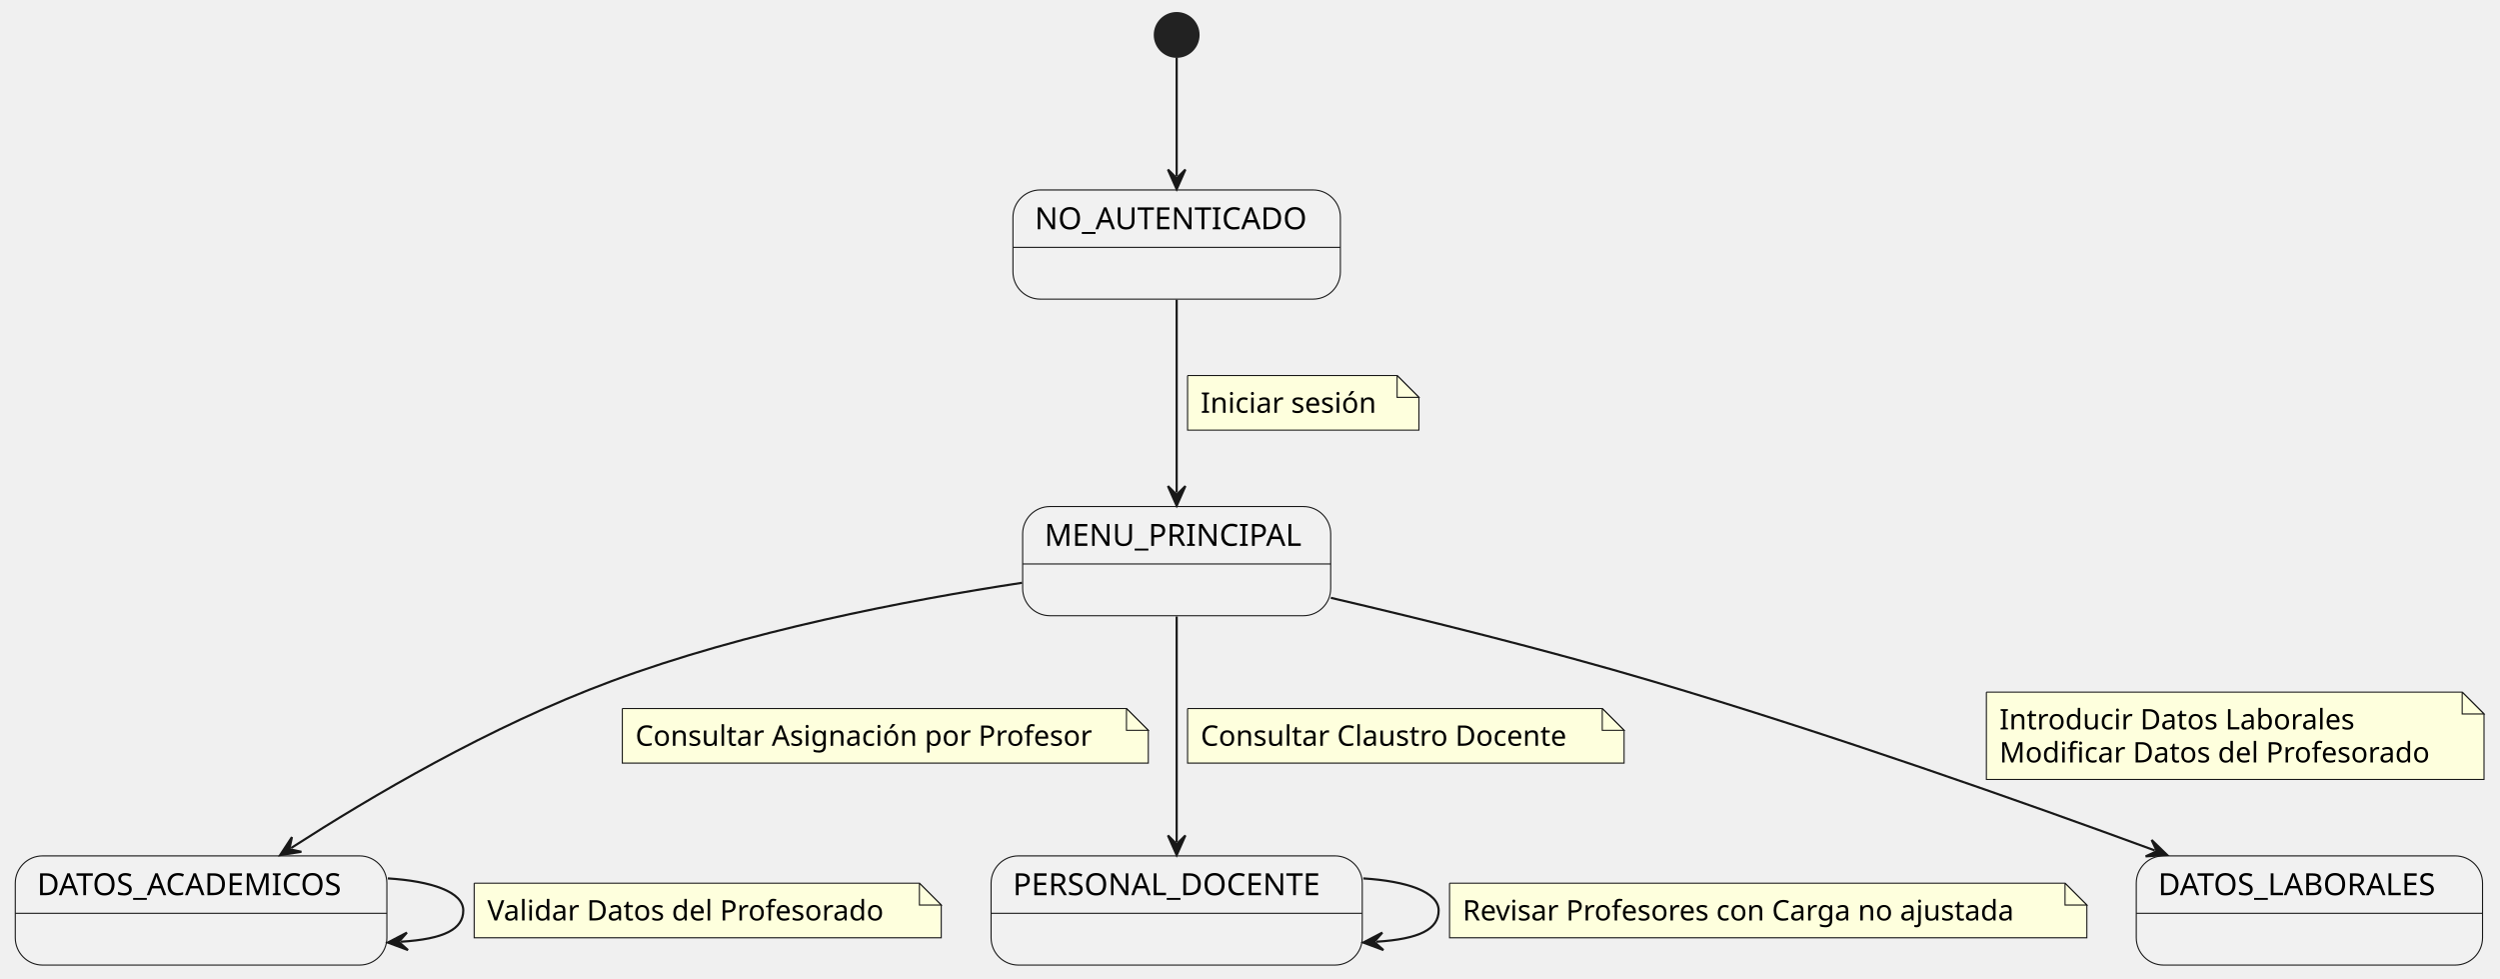
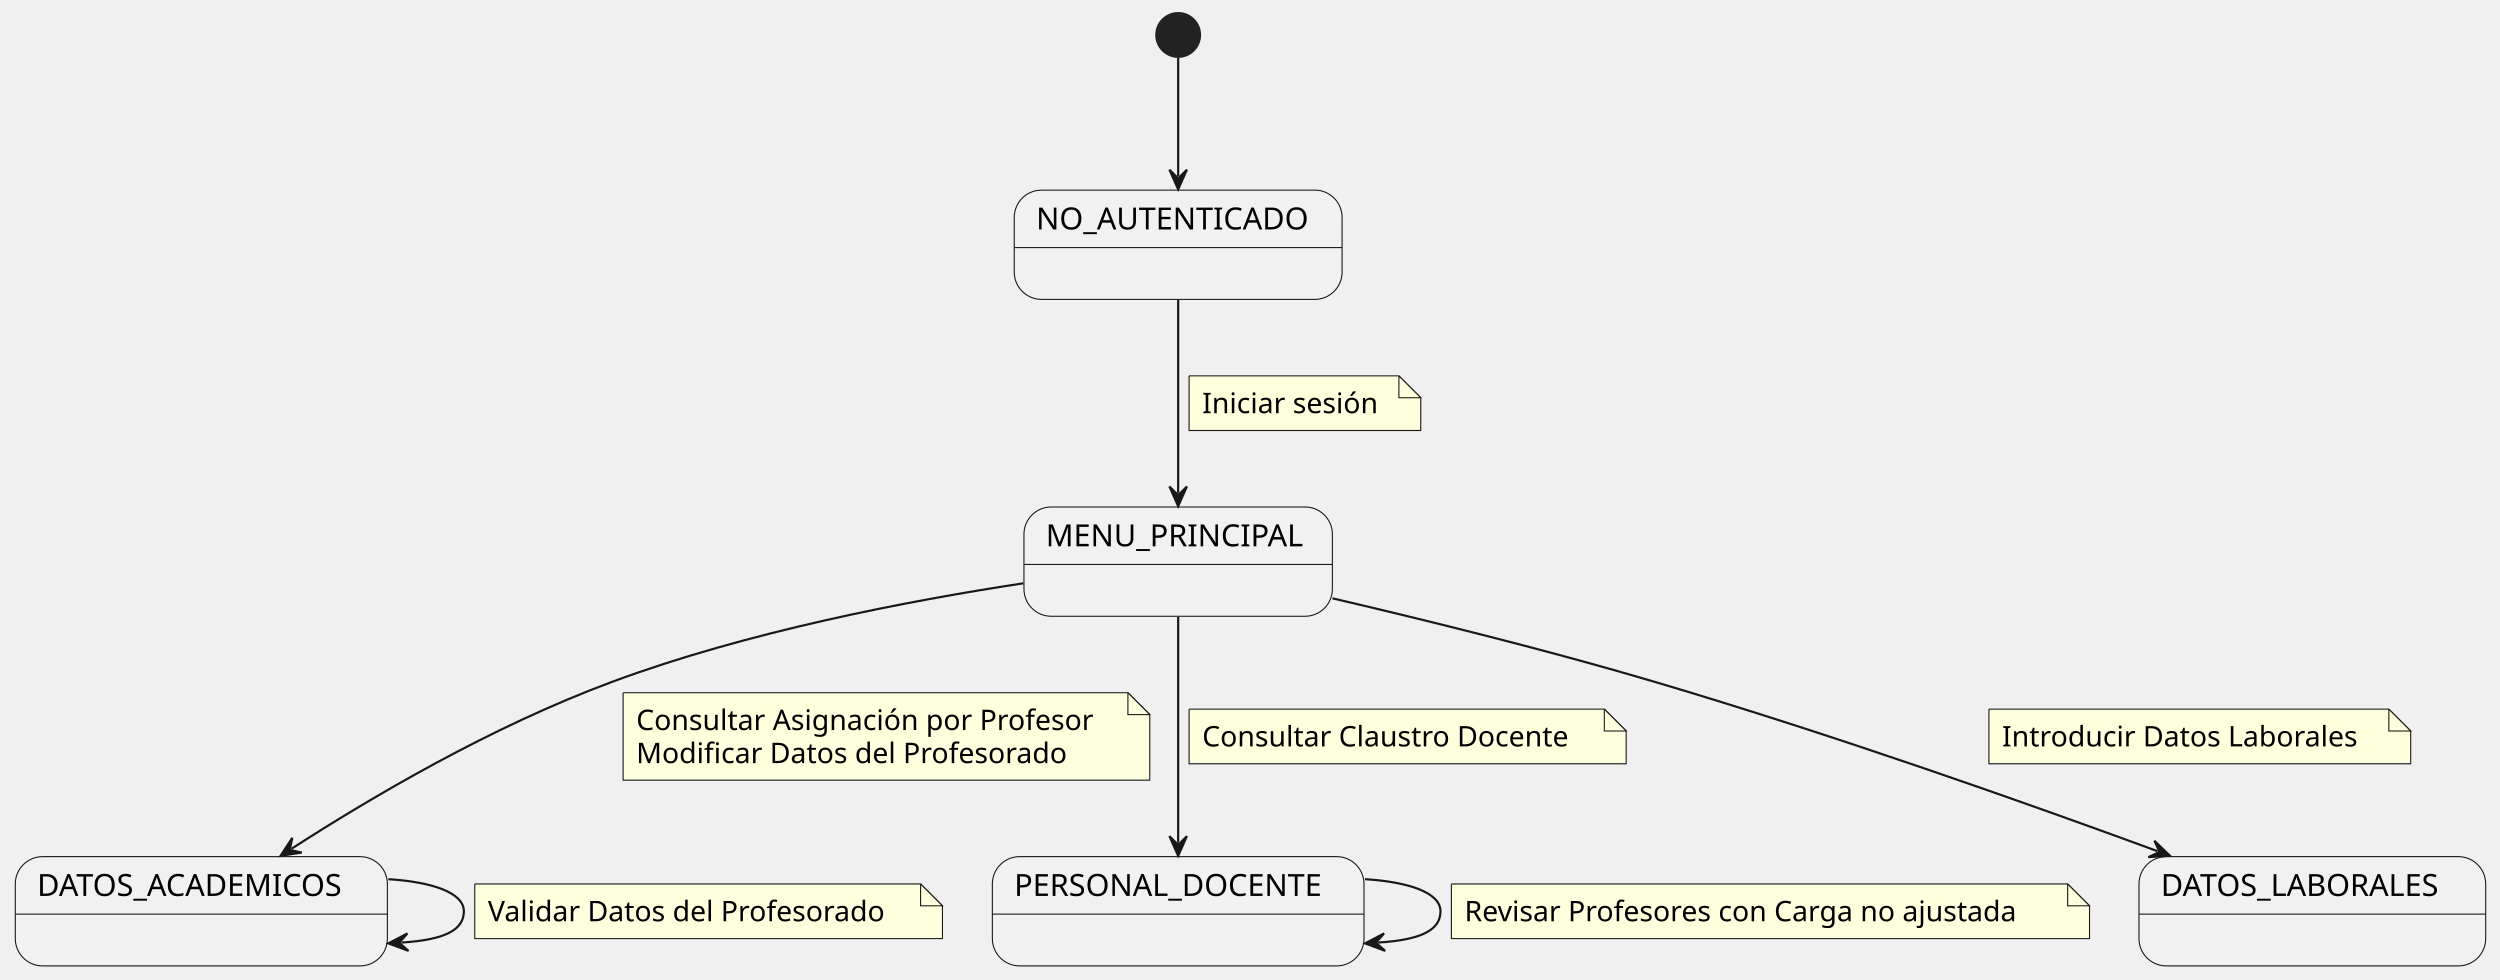
- <svg xmlns="http://www.w3.org/2000/svg" contentStyleType="text/css" data-diagram-type="STATE" height="448px" preserveAspectRatio="none" style="width:1145px;height:448px;background:#FFFFFF;" version="1.1" viewBox="0 0 1145 448" width="1145px" zoomAndPan="magnify">
+ <svg xmlns="http://www.w3.org/2000/svg" contentStyleType="text/css" data-diagram-type="STATE" height="448px" preserveAspectRatio="none" style="width:1144px;height:448px;background:#FFFFFF;" version="1.1" viewBox="0 0 1144 448" width="1144px" zoomAndPan="magnify">
  <defs />
  <g>
    <g id="NoAuth">
      <rect fill="#F1F1F1" height="50" rx="12.5" ry="12.5" style="stroke:#181818;stroke-width:0.5;" width="150.019" x="464.12" y="87" />
      <line style="stroke:#181818;stroke-width:0.5;" x1="464.12" x2="614.139" y1="113.297" y2="113.297" />
      <text fill="#000000" font-family="sans-serif" font-size="14" lengthAdjust="spacing" textLength="130.019" x="474.12" y="104.995">NO_AUTENTICADO</text>
    </g>
    <g id="Menu">
      <rect fill="#F1F1F1" height="50" rx="12.5" ry="12.5" style="stroke:#181818;stroke-width:0.5;" width="141.14" x="468.56" y="232" />
      <line style="stroke:#181818;stroke-width:0.5;" x1="468.56" x2="609.7" y1="258.297" y2="258.297" />
      <text fill="#000000" font-family="sans-serif" font-size="14" lengthAdjust="spacing" textLength="121.14" x="478.56" y="249.995">MENU_PRINCIPAL</text>
    </g>
    <g id="Acad">
      <rect fill="#F1F1F1" height="50" rx="12.5" ry="12.5" style="stroke:#181818;stroke-width:0.5;" width="170.261" x="7" y="392" />
      <line style="stroke:#181818;stroke-width:0.5;" x1="7" x2="177.261" y1="418.297" y2="418.297" />
      <text fill="#000000" font-family="sans-serif" font-size="14" lengthAdjust="spacing" textLength="150.261" x="17" y="409.995">DATOS_ACADEMICOS</text>
    </g>
    <g id="Pers">
      <rect fill="#F1F1F1" height="50" rx="12.5" ry="12.5" style="stroke:#181818;stroke-width:0.5;" width="170.062" x="454.1" y="392" />
      <line style="stroke:#181818;stroke-width:0.5;" x1="454.1" x2="624.163" y1="418.297" y2="418.297" />
      <text fill="#000000" font-family="sans-serif" font-size="14" lengthAdjust="spacing" textLength="150.062" x="464.1" y="409.995">PERSONAL_DOCENTE</text>
    </g>
    <g id="Lab">
      <rect fill="#F1F1F1" height="50" rx="12.5" ry="12.5" style="stroke:#181818;stroke-width:0.5;" width="158.653" x="978.8" y="392" />
      <line style="stroke:#181818;stroke-width:0.5;" x1="978.8" x2="1137.453" y1="418.297" y2="418.297" />
      <text fill="#000000" font-family="sans-serif" font-size="14" lengthAdjust="spacing" textLength="138.653" x="988.8" y="409.995">DATOS_LABORALES</text>
    </g>
    <ellipse cx="539.13" cy="16" fill="#222222" rx="10" ry="10" style="stroke:#222222;stroke-width:1;" />
    <g id="link_*start*_NoAuth">
      <path d="M539.13,26.36 C539.13,40.29 539.13,60.95 539.13,80.65 " fill="#FFFFFF" fill-opacity="0" id="*start*-to-NoAuth" style="stroke:#181818;stroke-width:1;" />
      <polygon fill="#181818" points="539.13,86.65,543.13,77.65,539.13,81.65,535.13,77.65,539.13,86.65" style="stroke:#181818;stroke-width:1;" />
    </g>
    <g id="link_NoAuth_Menu">
      <path d="M539.13,137.26 C539.13,163.55 539.13,199.28 539.13,225.62 " fill="#FFFFFF" fill-opacity="0" id="NoAuth-to-Menu" style="stroke:#181818;stroke-width:1;" />
      <polygon fill="#181818" points="539.13,231.62,543.13,222.62,539.13,226.62,535.13,222.62,539.13,231.62" style="stroke:#181818;stroke-width:1;" />
      <path d="M544.13,172 L544.13,197 L650.13,197 L650.13,182 L640.13,172 L544.13,172 " fill="#FEFFDD" style="stroke:#181818;stroke-width:0.5;" />
      <path d="M640.13,172 L640.13,182 L650.13,182 L640.13,172 " fill="#FEFFDD" style="stroke:#181818;stroke-width:0.5;" />
      <text fill="#000000" font-family="sans-serif" font-size="13" lengthAdjust="spacing" textLength="85.236" x="550.13" y="189.067">Iniciar sesión</text>
    </g>
    <g id="link_Menu_Acad">
      <path d="M468.28,266.92 C415.31,274.97 341.71,289.14 280.13,312 C224.36,332.7 170.145,364.732 133.405,388.382 " fill="#FFFFFF" fill-opacity="0" id="Menu-to-Acad" style="stroke:#181818;stroke-width:1;" />
      <polygon fill="#181818" points="128.36,391.63,138.093,390.122,132.564,388.924,133.763,383.395,128.36,391.63" style="stroke:#181818;stroke-width:1;" />
-       <path d="M285.13,324.5 L285.13,349.5 L526.13,349.5 L526.13,334.5 L516.13,324.5 L285.13,324.5 " fill="#FEFFDD" style="stroke:#181818;stroke-width:0.5;" />
-       <path d="M516.13,324.5 L516.13,334.5 L526.13,334.5 L516.13,324.5 " fill="#FEFFDD" style="stroke:#181818;stroke-width:0.5;" />
-       <text fill="#000000" font-family="sans-serif" font-size="13" lengthAdjust="spacing" textLength="220.721" x="291.13" y="341.567">Consultar Asignación por Profesor</text>
+       <path d="M285.13,317 L285.13,357 L526.13,357 L526.13,327 L516.13,317 L285.13,317 " fill="#FEFFDD" style="stroke:#181818;stroke-width:0.5;" />
+       <path d="M516.13,317 L516.13,327 L526.13,327 L516.13,317 " fill="#FEFFDD" style="stroke:#181818;stroke-width:0.5;" />
+       <text fill="#000000" font-family="sans-serif" font-size="13" lengthAdjust="spacing" textLength="220.721" x="291.13" y="334.067">Consultar Asignación por Profesor</text>
+       <text fill="#000000" font-family="sans-serif" font-size="13" lengthAdjust="spacing" textLength="207.695" x="291.13" y="349.2">Modificar Datos del Profesorado</text>
    </g>
    <g id="link_Menu_Pers">
      <path d="M539.13,282.34 C539.13,312.03 539.13,355.93 539.13,385.63 " fill="#FFFFFF" fill-opacity="0" id="Menu-to-Pers" style="stroke:#181818;stroke-width:1;" />
      <polygon fill="#181818" points="539.13,391.63,543.13,382.63,539.13,386.63,535.13,382.63,539.13,391.63" style="stroke:#181818;stroke-width:1;" />
      <path d="M544.13,324.5 L544.13,349.5 L744.13,349.5 L744.13,334.5 L734.13,324.5 L544.13,324.5 " fill="#FEFFDD" style="stroke:#181818;stroke-width:0.5;" />
      <path d="M734.13,324.5 L734.13,334.5 L744.13,334.5 L734.13,324.5 " fill="#FEFFDD" style="stroke:#181818;stroke-width:0.5;" />
      <text fill="#000000" font-family="sans-serif" font-size="13" lengthAdjust="spacing" textLength="179.074" x="550.13" y="341.567">Consultar Claustro Docente</text>
    </g>
    <g id="link_Menu_Lab">
      <path d="M609.76,273.8 C652.64,283.81 708.34,297.56 757.13,312 C839.3,336.32 926.678,367.252 987.288,389.502 " fill="#FFFFFF" fill-opacity="0" id="Menu-to-Lab" style="stroke:#181818;stroke-width:1;" />
      <polygon fill="#181818" points="992.92,391.57,985.85,384.714,988.226,389.847,983.093,392.224,992.92,391.57" style="stroke:#181818;stroke-width:1;" />
-       <path d="M910.13,317 L910.13,357 L1138.13,357 L1138.13,327 L1128.13,317 L910.13,317 " fill="#FEFFDD" style="stroke:#181818;stroke-width:0.5;" />
-       <path d="M1128.13,317 L1128.13,327 L1138.13,327 L1128.13,317 " fill="#FEFFDD" style="stroke:#181818;stroke-width:0.5;" />
-       <text fill="#000000" font-family="sans-serif" font-size="13" lengthAdjust="spacing" textLength="172.237" x="916.13" y="334.067">Introducir Datos Laborales</text>
-       <text fill="#000000" font-family="sans-serif" font-size="13" lengthAdjust="spacing" textLength="207.695" x="916.13" y="349.2">Modificar Datos del Profesorado</text>
+       <path d="M910.13,324.5 L910.13,349.5 L1103.13,349.5 L1103.13,334.5 L1093.13,324.5 L910.13,324.5 " fill="#FEFFDD" style="stroke:#181818;stroke-width:0.5;" />
+       <path d="M1093.13,324.5 L1093.13,334.5 L1103.13,334.5 L1093.13,324.5 " fill="#FEFFDD" style="stroke:#181818;stroke-width:0.5;" />
+       <text fill="#000000" font-family="sans-serif" font-size="13" lengthAdjust="spacing" textLength="172.237" x="916.13" y="341.567">Introducir Datos Laborales</text>
    </g>
    <g id="link_Acad_Acad">
      <path d="M177.7,402.31 C197.61,403.55 212.26,408.45 212.26,417 C212.26,425.55 203.598,430.077 183.688,431.317 " fill="#FFFFFF" fill-opacity="0" id="Acad-to-Acad" style="stroke:#181818;stroke-width:1;" />
      <polygon fill="#181818" points="177.7,431.69,186.931,435.123,182.69,431.379,186.434,427.138,177.7,431.69" style="stroke:#181818;stroke-width:1;" />
      <path d="M217.26,404.5 L217.26,429.5 L431.26,429.5 L431.26,414.5 L421.26,404.5 L217.26,404.5 " fill="#FEFFDD" style="stroke:#181818;stroke-width:0.5;" />
      <path d="M421.26,404.5 L421.26,414.5 L431.26,414.5 L421.26,404.5 " fill="#FEFFDD" style="stroke:#181818;stroke-width:0.5;" />
      <text fill="#000000" font-family="sans-serif" font-size="13" lengthAdjust="spacing" textLength="193.661" x="223.26" y="421.567">Validar Datos del Profesorado</text>
    </g>
    <g id="link_Pers_Pers">
      <path d="M624.63,402.31 C644.52,403.55 659.16,408.45 659.16,417 C659.16,425.55 650.508,430.077 630.618,431.317 " fill="#FFFFFF" fill-opacity="0" id="Pers-to-Pers" style="stroke:#181818;stroke-width:1;" />
      <polygon fill="#181818" points="624.63,431.69,633.861,435.122,629.62,431.379,633.364,427.138,624.63,431.69" style="stroke:#181818;stroke-width:1;" />
      <path d="M664.16,404.5 L664.16,429.5 L956.16,429.5 L956.16,414.5 L946.16,404.5 L664.16,404.5 " fill="#FEFFDD" style="stroke:#181818;stroke-width:0.5;" />
      <path d="M946.16,404.5 L946.16,414.5 L956.16,414.5 L946.16,404.5 " fill="#FEFFDD" style="stroke:#181818;stroke-width:0.5;" />
      <text fill="#000000" font-family="sans-serif" font-size="13" lengthAdjust="spacing" textLength="271.648" x="670.16" y="421.567">Revisar Profesores con Carga no ajustada</text>
    </g>
  </g>
</svg>
